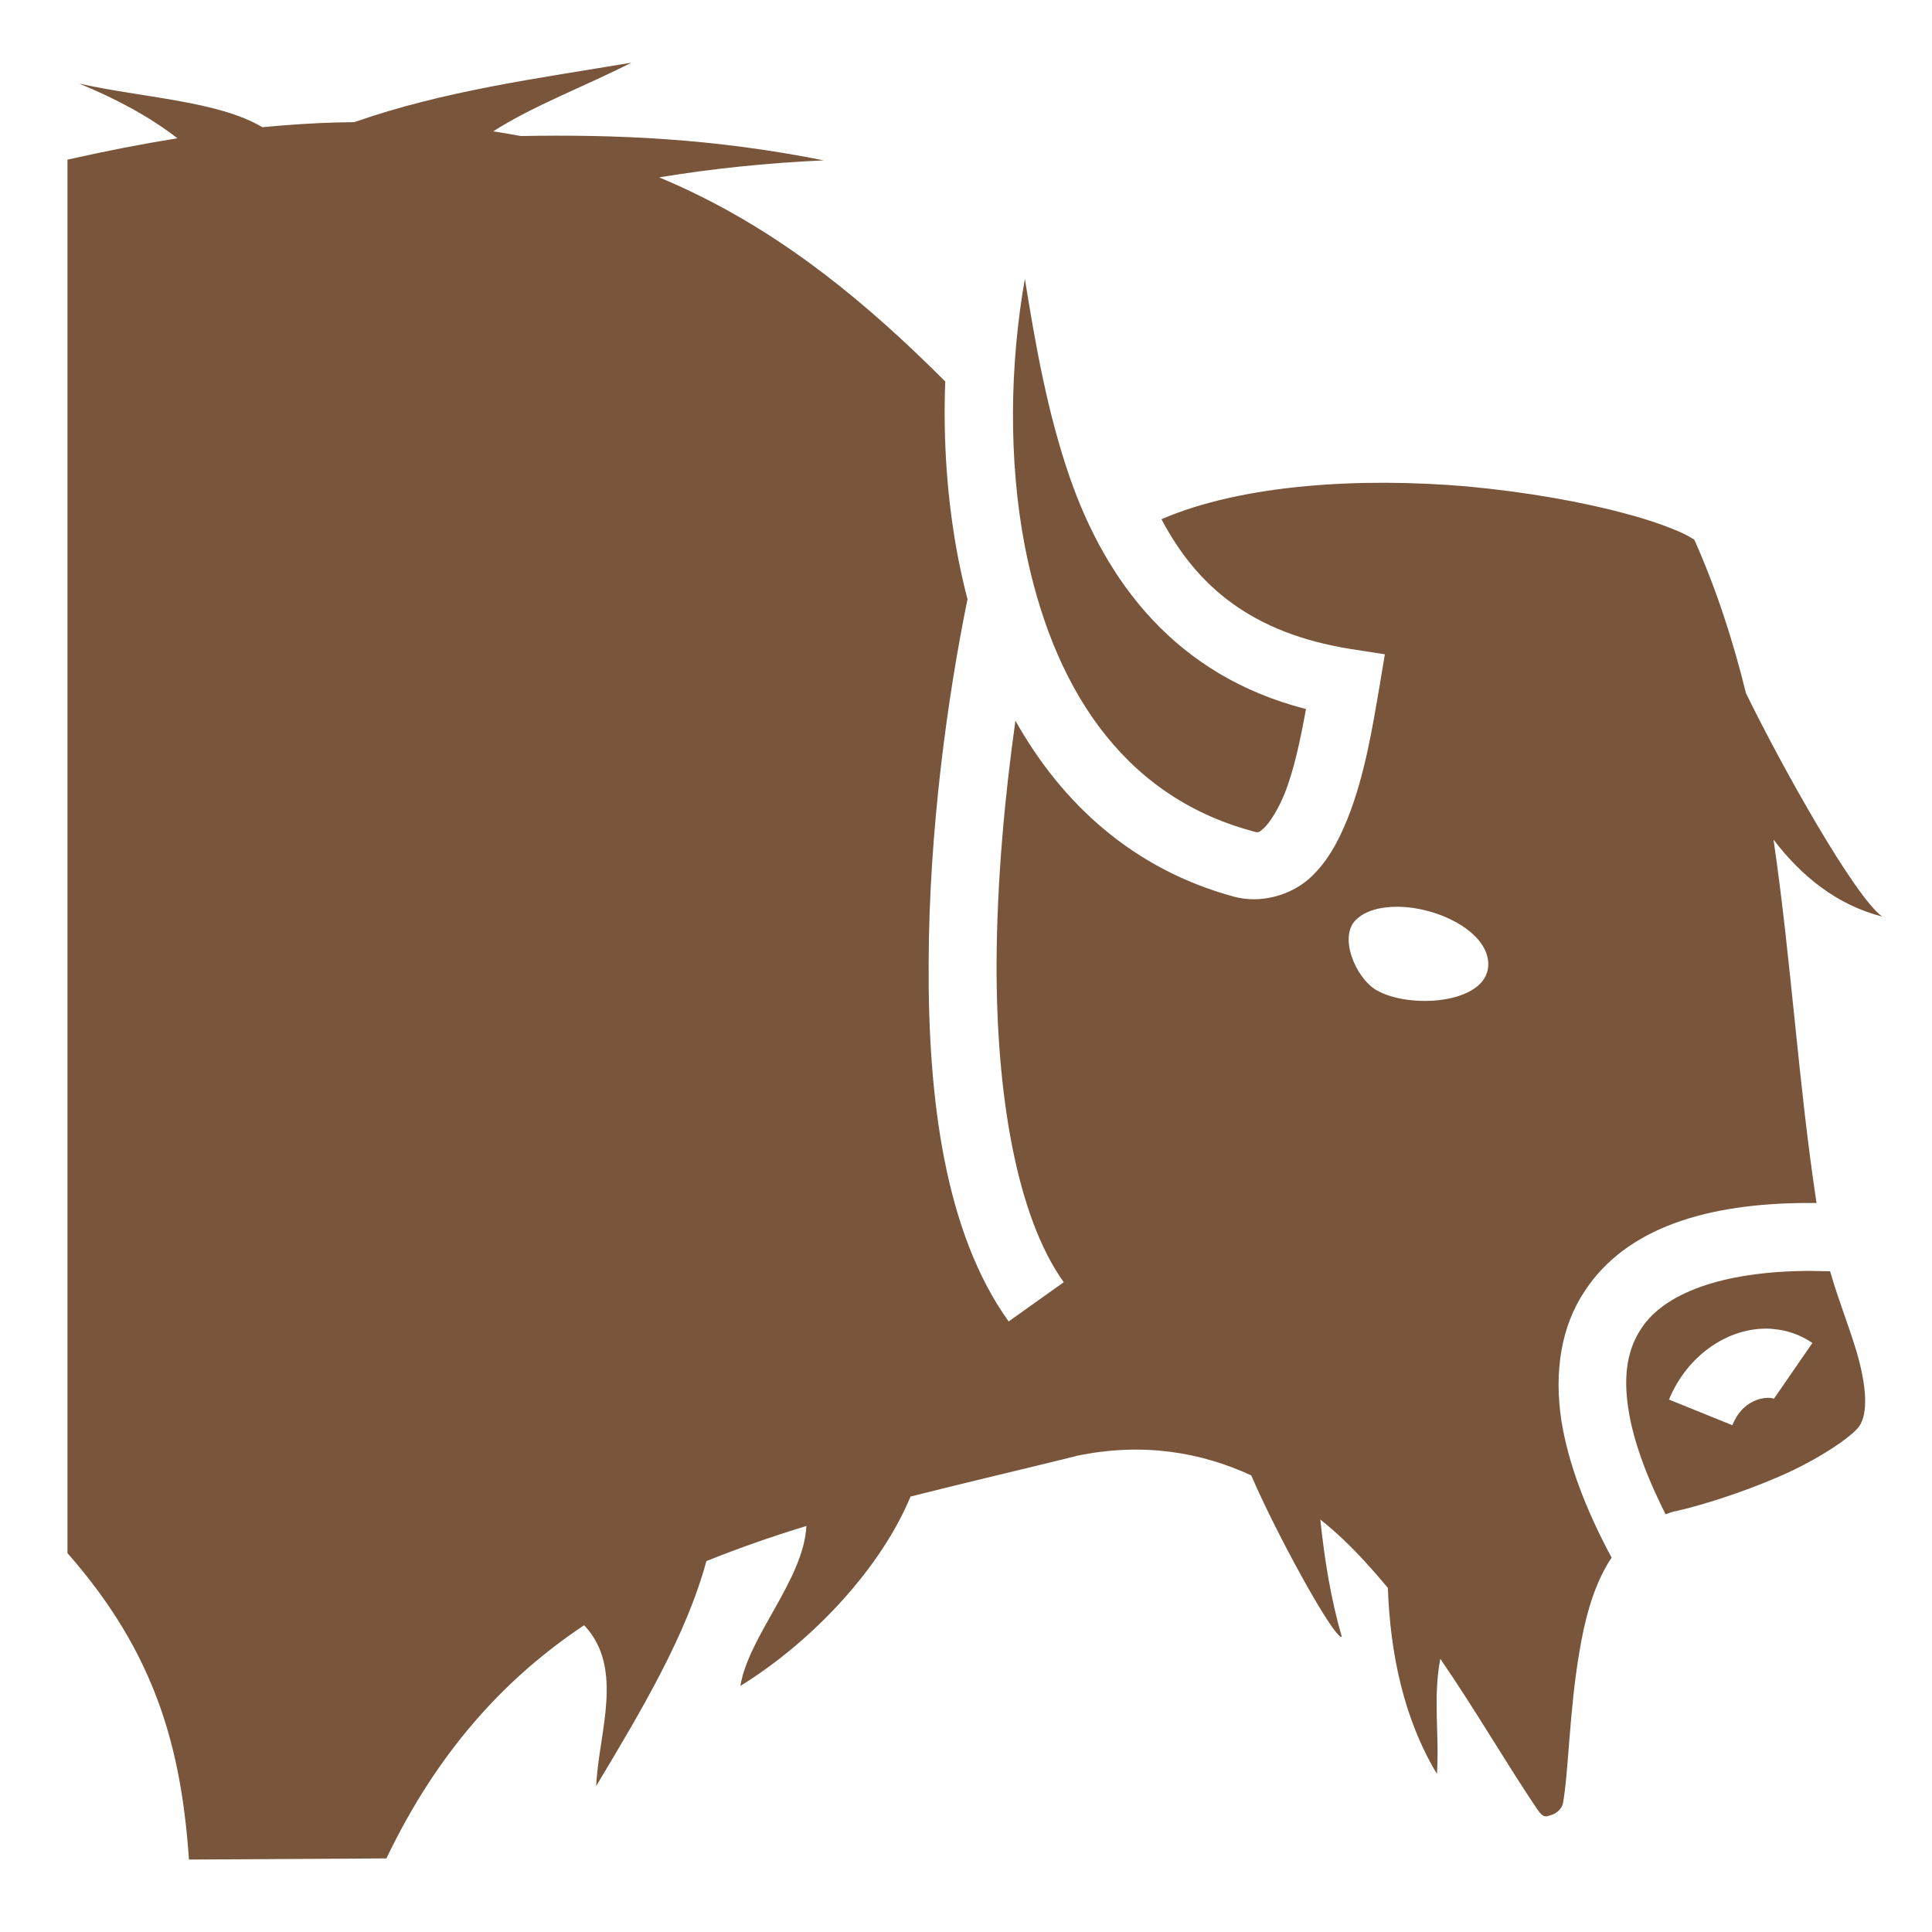
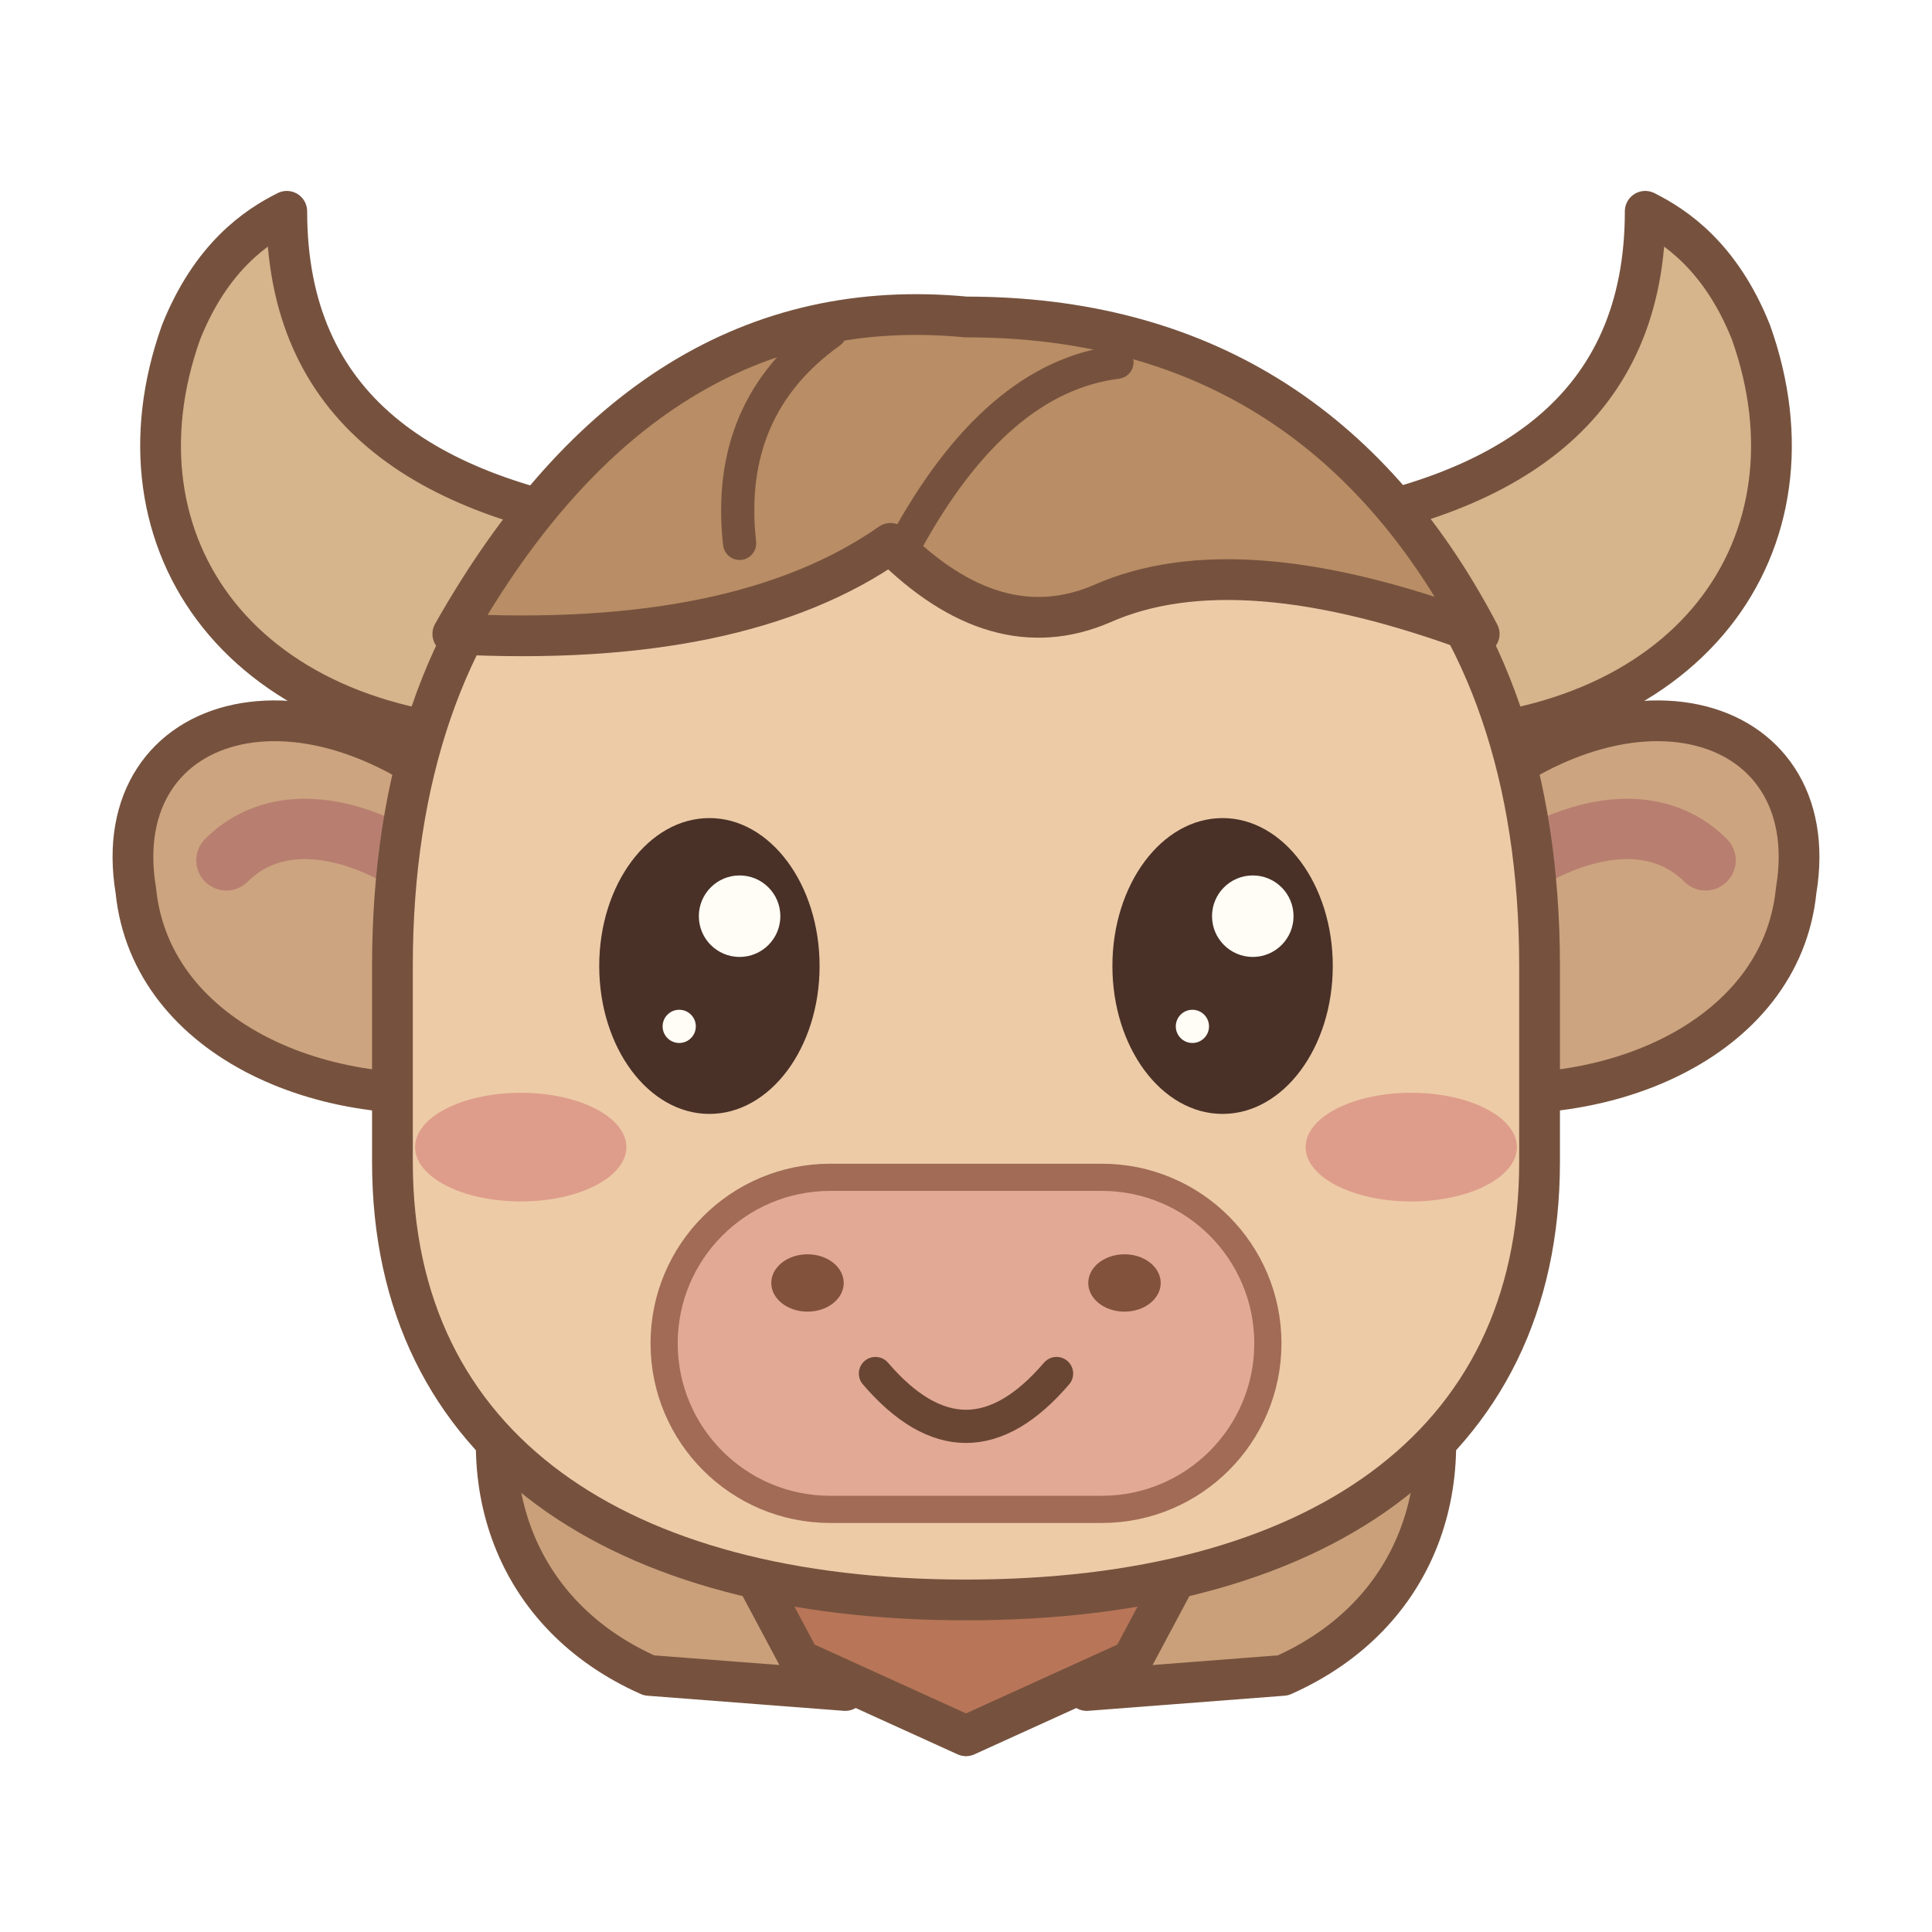
- <svg xmlns="http://www.w3.org/2000/svg" width="800px" height="800px" viewBox="0 0 512 512">
-   <path fill="#79553B" d="M167.3 16.62c-24.7 4.14-49.6 7.41-73.41 15.75-1.48.01-2.96.04-4.47.08-6.38.17-13.01.6-19.89 1.26-11.69-7-32.19-7.85-48.58-11.57 10.1 4.13 18.87 8.92 26.06 14.5-9.3 1.5-19 3.38-29.13 5.67V411.6c23.41 26.6 30.14 51.7 32.2 81.2l52.32-.3c13.4-28 31.1-47.6 52.4-61.8 10.8 11.4 3.8 28.6 3.2 42.6 12-20 23.9-40 29.2-59.6 8.5-3.4 17.3-6.5 26.5-9.3-.7 14.2-15.3 29.1-17.5 42.4 20-12.4 37.6-32 45.1-50.2 13.8-3.5 28.4-6.9 43.8-10.7l.1-.1h.2c17.4-3.6 32.8-1 46.2 5.2 6.3 14.8 21.9 43.4 24 42.8-2.9-10-4.6-20.5-5.7-31.1 4.2 3.3 8.1 7.1 11.7 11 2.1 2.3 4.2 4.7 6.2 7.1.6 17.3 4.2 34.7 13 49.3.7-10.2-1.1-20.2.9-30.5 9.4 13.7 17.6 27.9 25.7 39.9 1.6 2.3 2.2 2 3.7 1.5 1.5-.4 2.9-1.9 3.1-3.1 1.5-8.2 1.7-24.9 4.4-40.4 1.3-7.7 3.2-15.4 6.9-22.1.5-.9 1-1.8 1.6-2.6-7.1-13.2-11.5-25.2-13.3-36.2-2-13-.1-25.1 6.2-34.5 10.9-16.6 32.2-23.3 59.4-23.3h2c-4.8-31.5-6.7-64.2-11.4-96.3 7.3 9.6 16.7 17.3 28.8 20.4-7.3-5.3-26.5-39.5-36.1-59.2-3.4-13.8-7.8-27.5-13.7-40.7-.7-.4-1.9-1.2-4.2-2.2-3.3-1.4-8-3.1-13.7-4.6-11.3-3.1-26.3-5.8-42.4-7.3-28-2.4-59.4-.6-80.9 8.7 9.4 17.8 23.9 30.2 50.2 34.4l9 1.4-1.5 9c-1.6 9.2-3.7 22.9-8.4 34.6-2.4 5.9-5.3 11.5-10.2 15.9-4.9 4.3-12.7 6.7-20 4.7-26.7-7.3-45.5-24.7-57.8-46.6-2.8 19.8-4.9 42.3-5 64.2-.1 34.4 5.2 67 17.8 84.6l-14.6 10.4c-16.9-23.6-21.4-59-21.2-95 .1-35 5-70.5 10.3-96.4-.9-3.4-1.7-7-2.4-10.5-3-15.4-4.1-31.5-3.5-47.2C230 80.56 208.6 62.92 183 50.72c-2.7-1.3-5.5-2.54-8.3-3.72 13.9-2.29 28.4-3.82 43.6-4.5-29.2-5.85-55.2-6.91-80.3-6.45-2.4-.46-4.8-.86-7.3-1.24 10.7-6.86 24.5-12.01 36.6-18.19zM271.6 73.9c-4 22.71-4.4 48 0 70.9 7.1 36.3 25.2 65.9 60.1 75.4 2 .6 1.8.5 3.3-.8 1.4-1.3 3.6-4.6 5.4-9 2.6-6.5 4.3-14.8 5.7-22.5-34.5-8.8-53-33.7-62.6-61.4-5.9-17-9.1-35.2-11.9-52.6zm98.6 166.4c11.1 0 24.7 6.9 24.2 15.7-.6 10.1-21.1 11.5-29.8 6.3-5.5-3.4-9.9-14.2-5.2-18.6 2.5-2.4 6.5-3.4 10.8-3.4zm109.3 96.5c-23.7.1-38.6 6.2-44.5 15.2-3.5 5.2-5 12-3.4 21.8 1.2 7.6 4.4 16.8 9.8 27.5.8-.3 1.6-.6 2.5-.8h.1c6.3-1.4 17.4-4.8 27.5-9.2 10-4.3 19.1-10.4 21.2-13.3 2.3-3.3 2.1-10.1-.6-19.5-2-6.8-5-14.2-7.1-21.6-1.9 0-3.7-.1-5.5-.1zm-11.7 15.3c.7 0 1.4 0 2.1.1 3.6.3 7.2 1.5 10.4 3.7l-10.2 14.8c-.9-.6-7.9-.8-11 7l-16.8-6.8c4.8-11.6 15.2-18.7 25.5-18.8z" />
+ <svg xmlns="http://www.w3.org/2000/svg" viewBox="0 0 128 128" role="img" aria-label="Chammy">
+   <g stroke="#76523e" stroke-width="2.7" stroke-linecap="round" stroke-linejoin="round">
+     <path d="M35 49C16 49 7 36 12 22c2-5 5-7 7-8 0 13 9 19 23 21z" fill="#d6b48c" />
+     <path d="M93 49c19 0 28-13 23-27-2-5-5-7-7-8 0 13-9 19-23 21z" fill="#d6b48c" />
+     <path d="M33 55C21 43 7 47 9 59c1 10 13 15 24 13zM95 55c12-12 26-8 24 4-1 10-13 15-24 13z" fill="#cda480" />
+     <path d="M15 57c4-4 11-2 17 4M113 57c-4-4-11-2-17 4" fill="none" stroke="#b87f70" stroke-width="4" />
+     <path d="M34 89c-3 9 0 18 9 22l13 1 8-8 8 8 13-1c9-4 12-13 9-22" fill="#caa07b" />
+     <path d="M45 95q19 10 38 0l-8 15-11 5-11-5z" fill="#b87558" />
+     <path d="M26 64c0-25 14-40 38-40s38 15 38 40v13c0 19-15 29-38 29S26 96 26 77z" fill="#edcba7" />
+     <path d="M30 42q13-23 34-21 23 0 34 21-16-6-25-2-7 3-14-4-10 7-29 6z" fill="#b98d65" />
+     <path d="M49 36q-1-9 6-14m5 14q6-11 14-12" stroke="#76523e" fill="none" stroke-width="2.2" />
+   </g>
+   <g fill="#493127">
+     <ellipse cx="47" cy="64" rx="7.3" ry="9.8" />
+     <ellipse cx="81" cy="64" rx="7.3" ry="9.8" />
+   </g>
+   <g fill="#fffdf6">
+     <circle cx="49" cy="60.7" r="2.7" />
+     <circle cx="83" cy="60.7" r="2.7" />
+     <circle cx="45" cy="68" r="1.1" />
+     <circle cx="79" cy="68" r="1.1" />
+   </g>
+   <g fill="#d99082" opacity=".77">
+     <ellipse cx="34.5" cy="76" rx="7" ry="3.6" />
+     <ellipse cx="93.5" cy="76" rx="7" ry="3.6" />
+   </g>
+   <rect x="44" y="78" width="40" height="22" rx="11" fill="#e2a995" stroke="#a16b55" stroke-width="1.8" />
+   <g fill="#82523d">
+     <ellipse cx="53.5" cy="85" rx="2.4" ry="1.9" />
+     <ellipse cx="74.5" cy="85" rx="2.4" ry="1.9" />
+   </g>
+   <path d="M58 91q6 7 12 0" fill="none" stroke="#694634" stroke-width="2.2" stroke-linecap="round" />
</svg>
